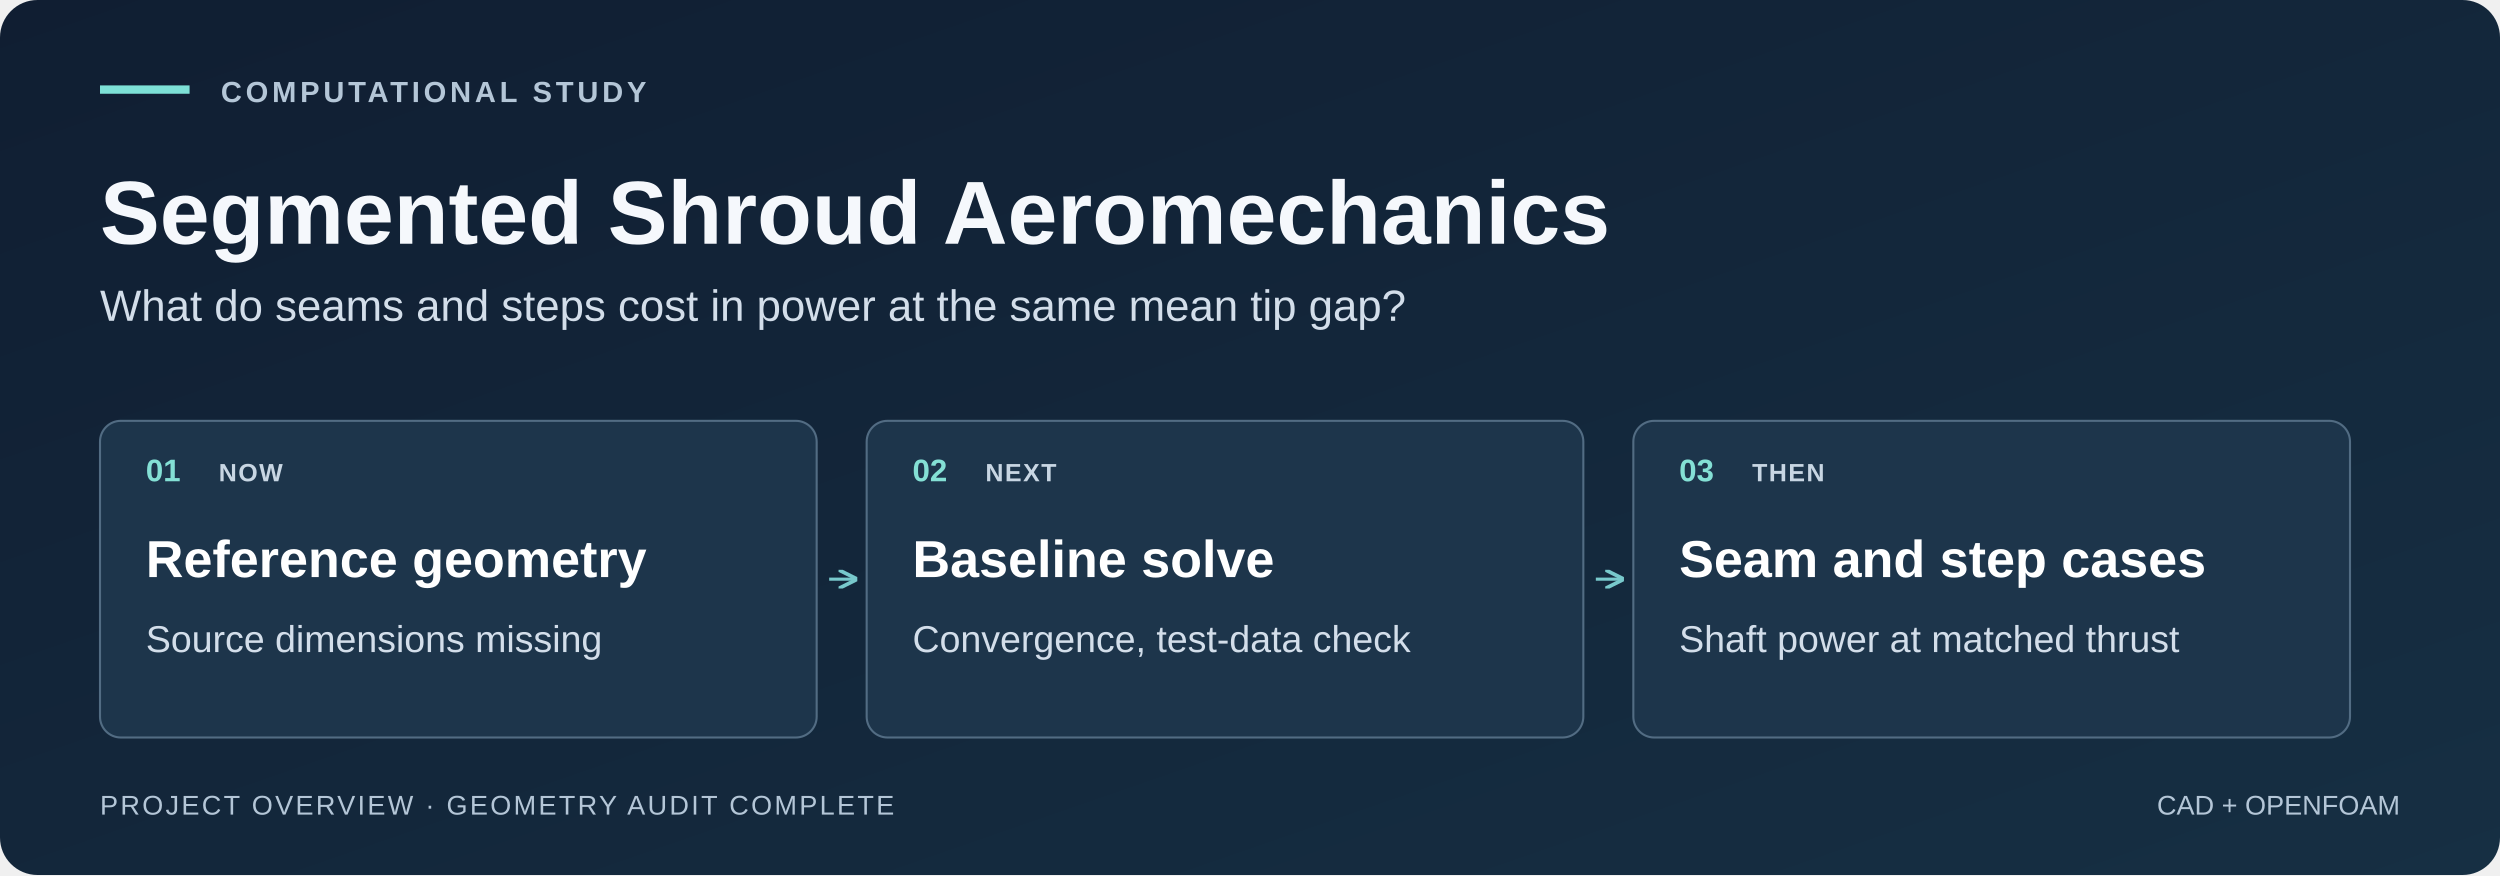
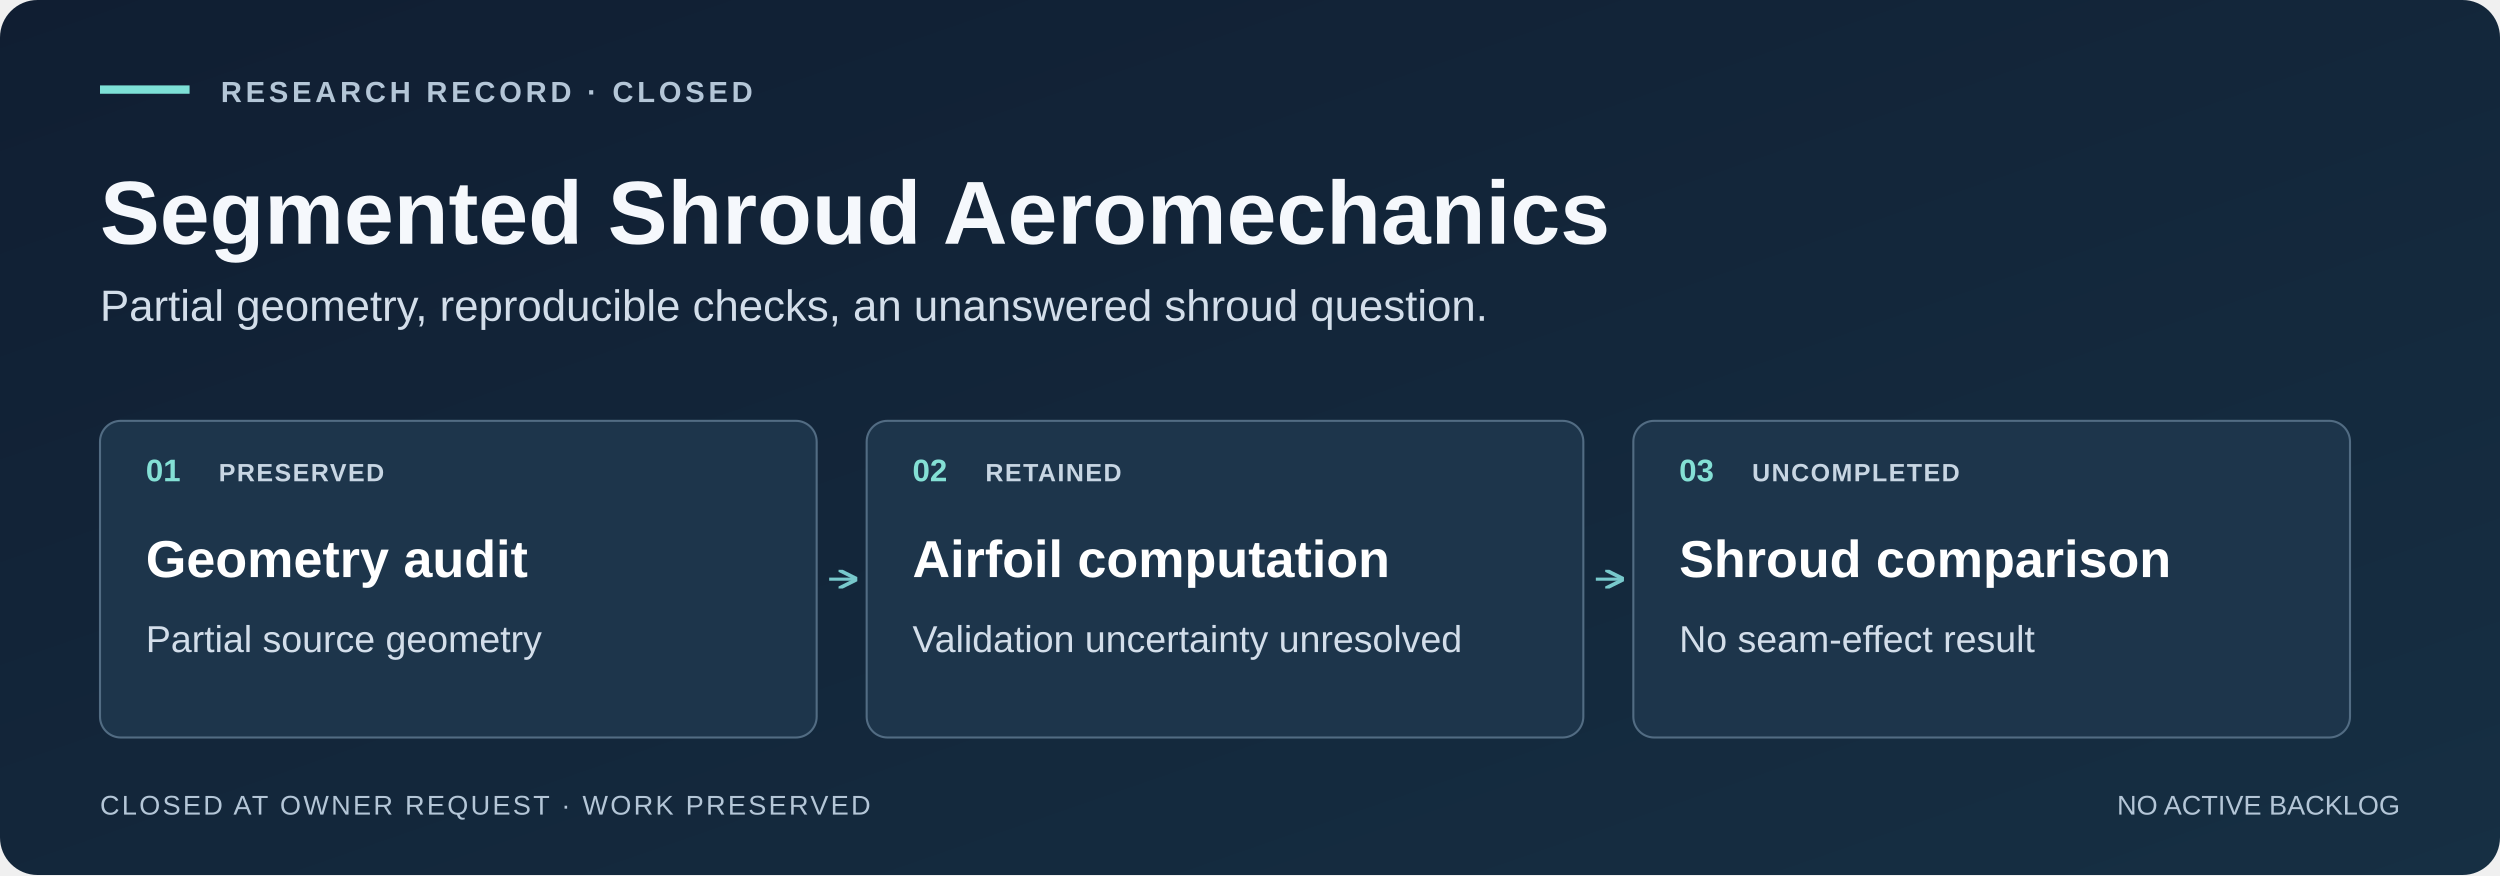
<svg xmlns="http://www.w3.org/2000/svg" viewBox="0 0 1200 420" role="img" aria-labelledby="title desc">
  <defs>
    <linearGradient id="background" x1="0" x2="1" y1="0" y2="1">
      <stop offset="0" stop-color="#101e32" />
      <stop offset="1" stop-color="#162f43" />
    </linearGradient>
    <marker id="arrow" markerWidth="6" markerHeight="6" refX="5" refY="3" orient="auto">
      <path d="M0 0 L6 3 L0 6" fill="none" stroke="#78c9cc" stroke-width="1.2" />
    </marker>
  </defs>
  <rect width="1200" height="420" rx="18" fill="url(#background)" />
  <path d="M48 43 H91" stroke="#7de0d6" stroke-width="4" />
  <g font-family="Arial, Helvetica, sans-serif">
-     <text x="106" y="49" fill="#b4c6d7" font-size="14" font-weight="700" letter-spacing="1.8">COMPUTATIONAL STUDY</text>
+     <text x="106" y="49" fill="#b4c6d7" font-size="14" font-weight="700" letter-spacing="1.8">RESEARCH RECORD · CLOSED</text>
    <text x="48" y="117" fill="#f5f8fc" font-size="43" font-weight="700">Segmented Shroud Aeromechanics</text>
-     <text x="48" y="154" fill="#d3deea" font-size="21">What do seams and steps cost in power at the same mean tip gap?</text>
+     <text x="48" y="154" fill="#d3deea" font-size="21">Partial geometry, reproducible checks, an unanswered shroud question.</text>
    <g transform="translate(48,202)">
      <rect width="344" height="152" rx="10" fill="#1d354b" stroke="#526c83" />
      <text x="22" y="29" fill="#84e0d5" font-size="15" font-weight="700">01</text>
-       <text x="57" y="29" fill="#c8d6e3" font-size="12" font-weight="700" letter-spacing="0.7">NOW</text>
-       <text x="22" y="75" fill="#ffffff" font-size="25" font-weight="700">Reference geometry</text>
-       <text x="22" y="111" fill="#d3deea" font-size="18">Source dimensions missing</text>
+       <text x="57" y="29" fill="#c8d6e3" font-size="12" font-weight="700" letter-spacing="0.7">PRESERVED</text>
+       <text x="22" y="75" fill="#ffffff" font-size="25" font-weight="700">Geometry audit</text>
+       <text x="22" y="111" fill="#d3deea" font-size="18">Partial source geometry</text>
    </g>
    <path d="M398 278 H410" stroke="#78c9cc" stroke-width="1.5" marker-end="url(#arrow)" />
    <g transform="translate(416,202)">
      <rect width="344" height="152" rx="10" fill="#1d354b" stroke="#526c83" />
      <text x="22" y="29" fill="#84e0d5" font-size="15" font-weight="700">02</text>
-       <text x="57" y="29" fill="#c8d6e3" font-size="12" font-weight="700" letter-spacing="0.7">NEXT</text>
-       <text x="22" y="75" fill="#ffffff" font-size="25" font-weight="700">Baseline solve</text>
-       <text x="22" y="111" fill="#d3deea" font-size="18">Convergence, test-data check</text>
+       <text x="57" y="29" fill="#c8d6e3" font-size="12" font-weight="700" letter-spacing="0.7">RETAINED</text>
+       <text x="22" y="75" fill="#ffffff" font-size="25" font-weight="700">Airfoil computation</text>
+       <text x="22" y="111" fill="#d3deea" font-size="18">Validation uncertainty unresolved</text>
    </g>
    <path d="M766 278 H778" stroke="#78c9cc" stroke-width="1.5" marker-end="url(#arrow)" />
    <g transform="translate(784,202)">
      <rect width="344" height="152" rx="10" fill="#1d354b" stroke="#526c83" />
      <text x="22" y="29" fill="#84e0d5" font-size="15" font-weight="700">03</text>
-       <text x="57" y="29" fill="#c8d6e3" font-size="12" font-weight="700" letter-spacing="0.7">THEN</text>
-       <text x="22" y="75" fill="#ffffff" font-size="25" font-weight="700">Seam and step cases</text>
-       <text x="22" y="111" fill="#d3deea" font-size="18">Shaft power at matched thrust</text>
+       <text x="57" y="29" fill="#c8d6e3" font-size="12" font-weight="700" letter-spacing="0.7">UNCOMPLETED</text>
+       <text x="22" y="75" fill="#ffffff" font-size="25" font-weight="700">Shroud comparison</text>
+       <text x="22" y="111" fill="#d3deea" font-size="18">No seam-effect result</text>
    </g>
-     <text x="48" y="391" fill="#b4c6d7" font-size="13" letter-spacing="1.1">PROJECT OVERVIEW · GEOMETRY AUDIT COMPLETE</text>
-     <text x="1152" y="391" fill="#b4c6d7" text-anchor="end" font-size="13">CAD + OPENFOAM</text>
+     <text x="48" y="391" fill="#b4c6d7" font-size="13" letter-spacing="1.1">CLOSED AT OWNER REQUEST · WORK PRESERVED</text>
+     <text x="1152" y="391" fill="#b4c6d7" text-anchor="end" font-size="13">NO ACTIVE BACKLOG</text>
  </g>
</svg>
